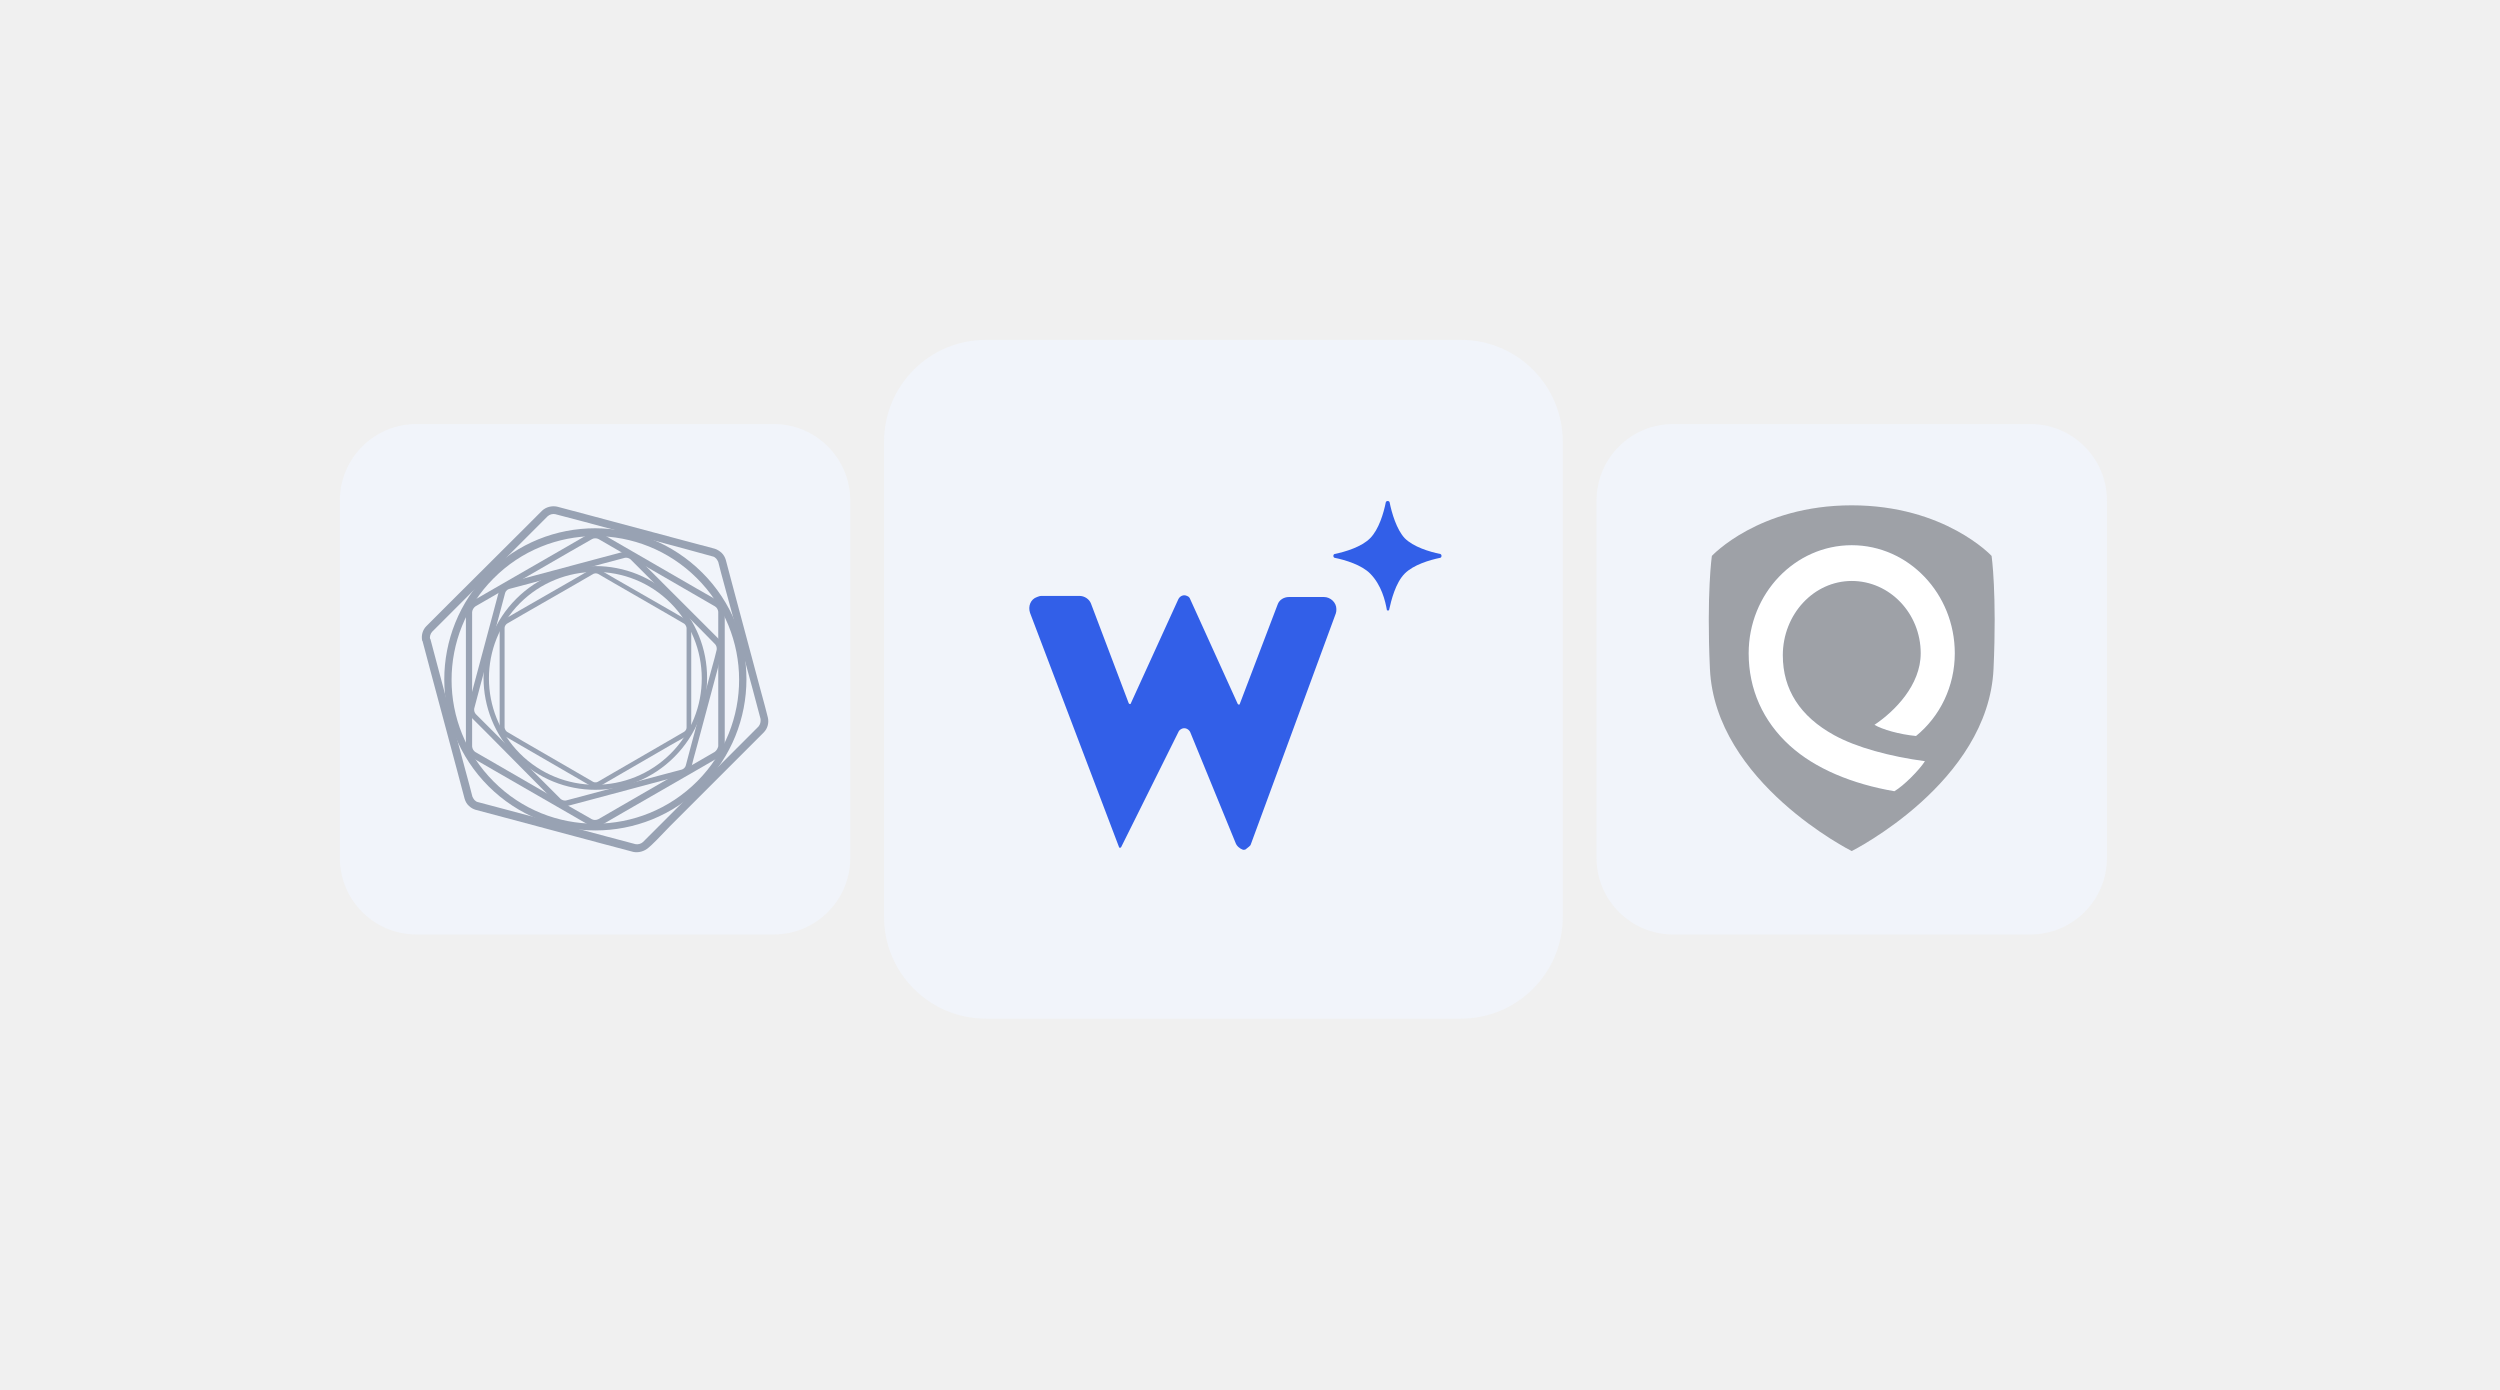
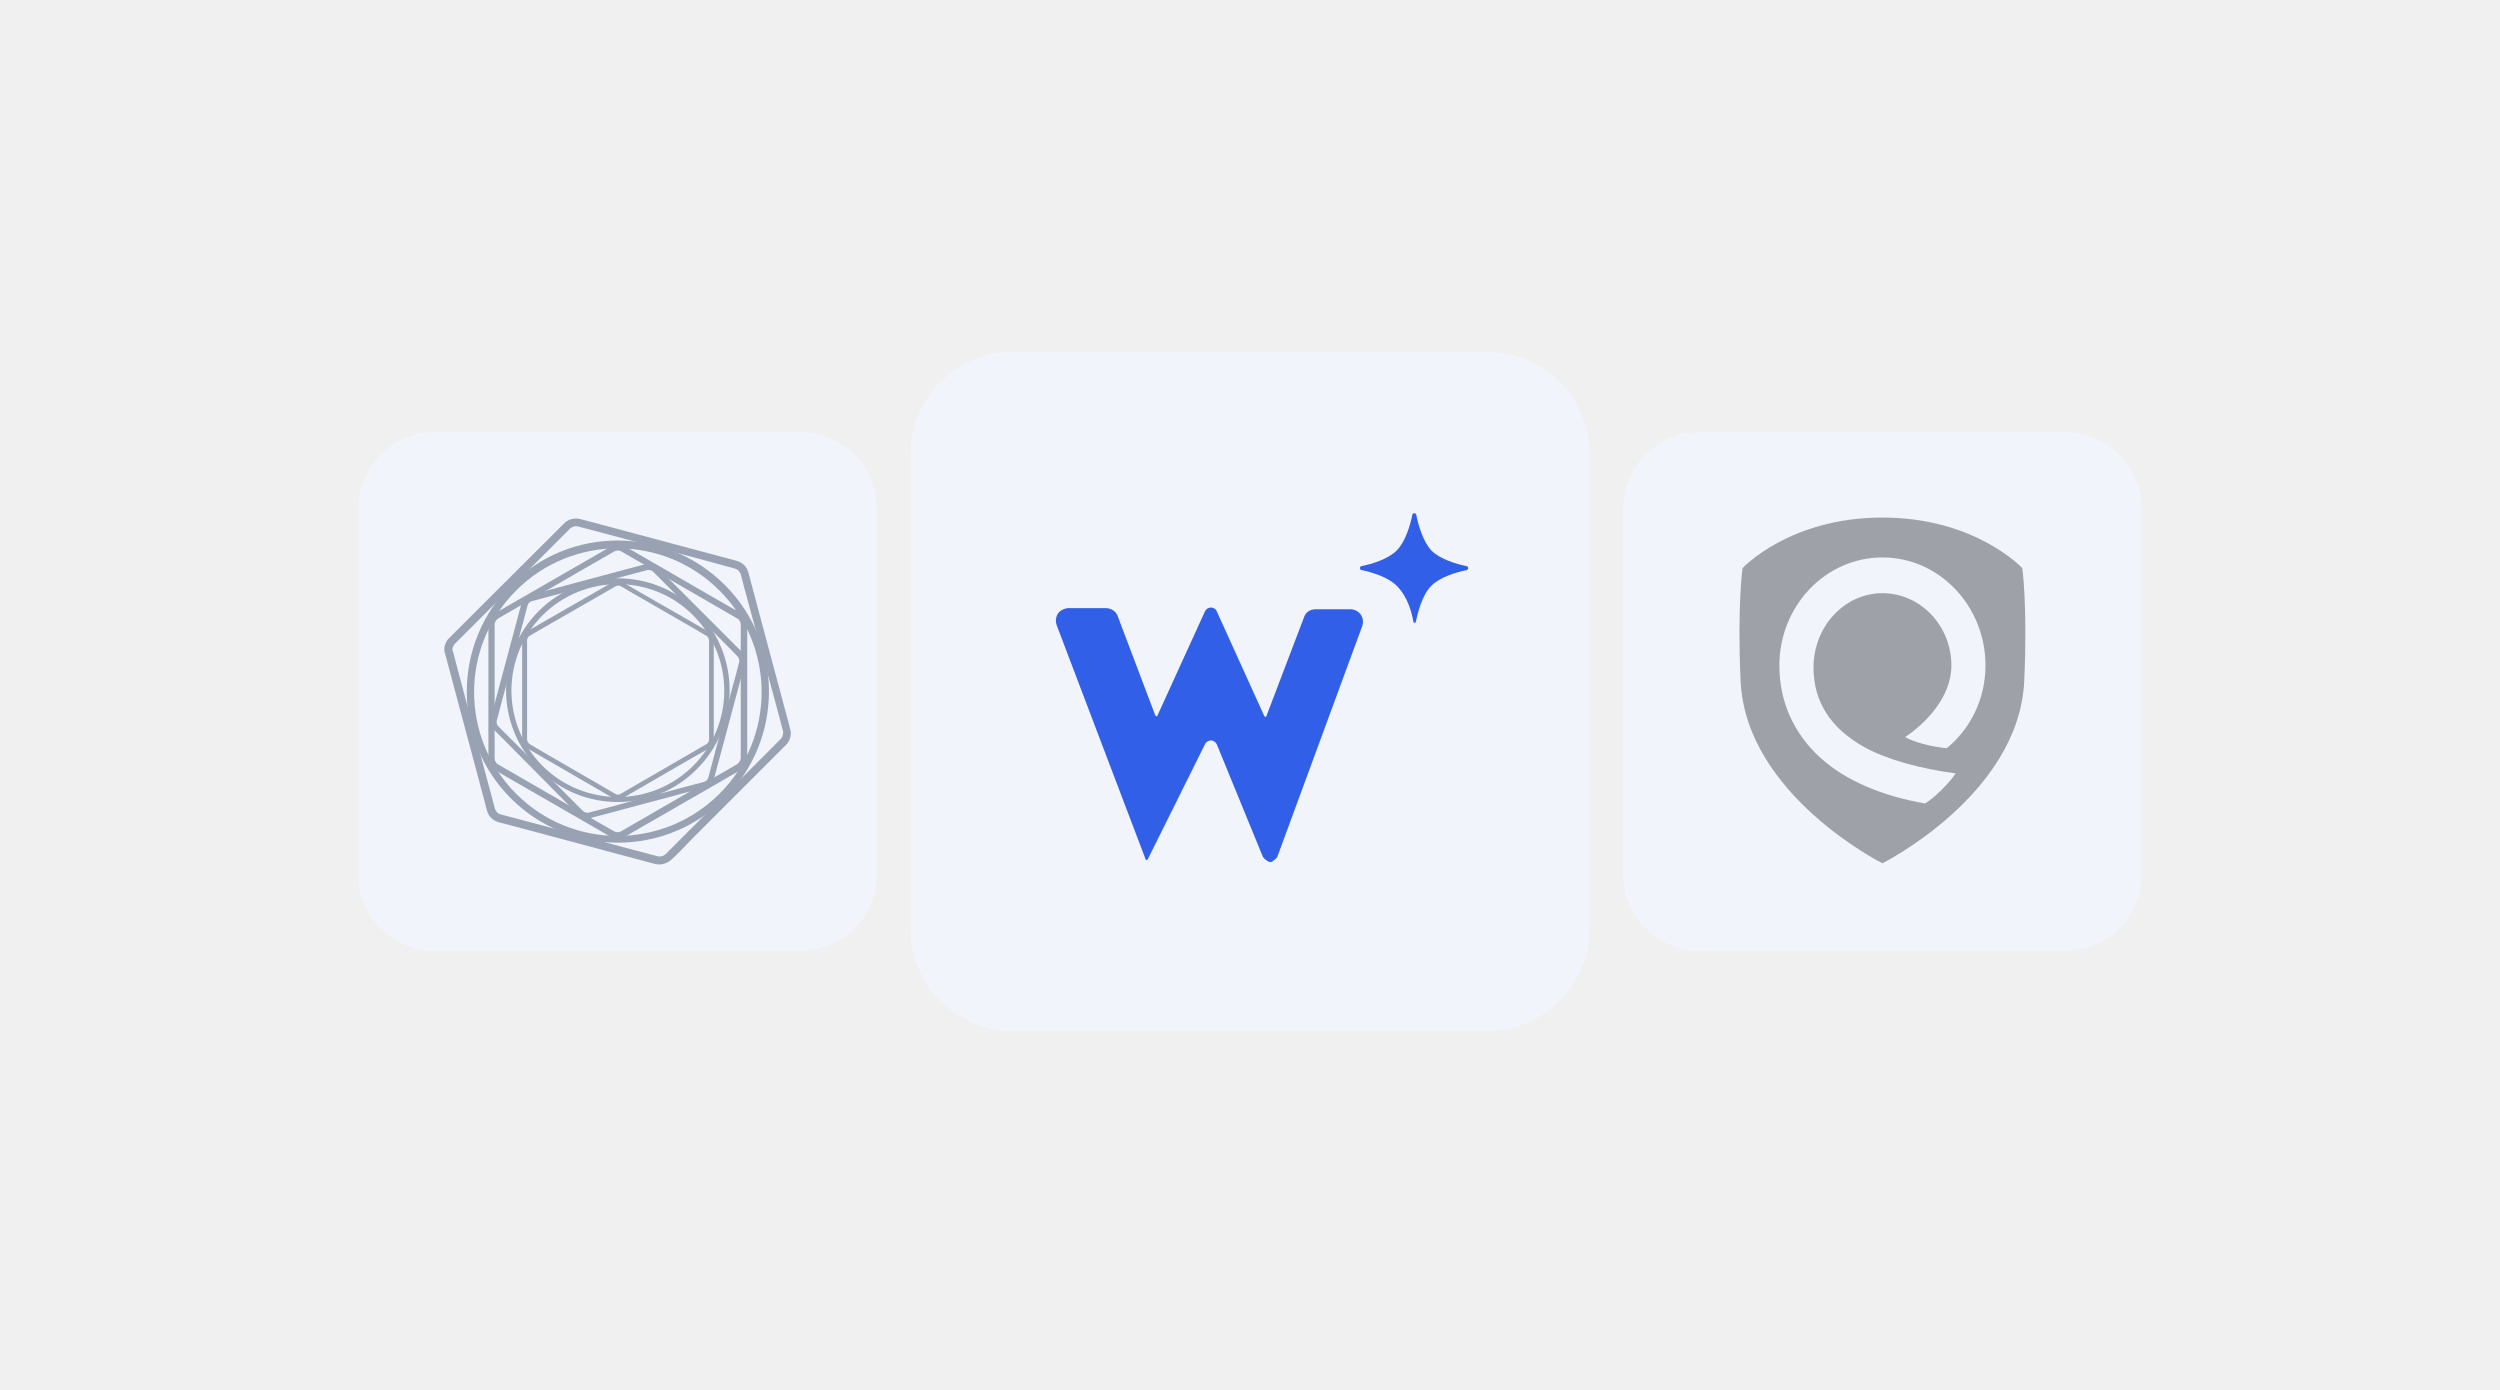
<svg xmlns="http://www.w3.org/2000/svg" width="376" height="209" viewBox="0 0 324 209" fill="none">
-   <rect x="25.113" y="63.776" width="76.769" height="76.769" rx="11.515" fill="#F1F4FA" />
-   <path d="M83.157 84.201C83.313 84.748 83.821 86.739 84.329 88.613L88.311 103.49C88.819 105.365 89.366 107.356 89.483 107.903C89.678 108.723 89.444 109.582 88.858 110.167L85.617 113.408L74.762 124.263C73.395 125.708 71.99 127.153 71.521 127.504C70.896 128.051 70.037 128.285 69.256 128.129L64.844 126.958L49.967 122.975L45.555 121.803C45.164 121.686 44.813 121.491 44.5 121.179C44.188 120.905 43.993 120.515 43.876 120.124C43.719 119.578 43.212 117.586 42.704 115.712L38.721 100.835L37.55 96.423L38.136 96.227L38.721 96.071C38.877 96.618 39.385 98.609 39.893 100.484L43.876 115.4C44.383 117.274 44.93 119.265 45.047 119.812C45.125 120.007 45.242 120.163 45.359 120.32C45.516 120.476 45.672 120.593 45.867 120.632L50.279 121.803L65.156 125.786L69.569 126.958C69.959 127.036 70.389 126.919 70.701 126.645L73.942 123.404L84.836 112.51L88.077 109.269C88.35 108.957 88.429 108.527 88.39 108.137C88.233 107.59 87.726 105.599 87.218 103.725L83.196 88.926C82.689 87.051 82.142 85.06 82.025 84.513C81.947 84.318 81.83 84.162 81.713 84.006C81.556 83.849 81.4 83.732 81.205 83.693L76.793 82.483L61.955 78.5L57.503 77.329C57.113 77.25 56.683 77.368 56.371 77.641L53.13 80.882L42.236 91.776L38.995 95.017C38.721 95.329 38.604 95.759 38.682 96.149L38.097 96.266L37.511 96.423C37.316 95.603 37.55 94.744 38.136 94.158L41.377 90.917L52.271 80.062L55.512 76.821C56.136 76.235 56.995 76.04 57.776 76.196L62.189 77.368L77.066 81.35L81.478 82.522C81.869 82.639 82.22 82.873 82.532 83.147C82.845 83.459 83.04 83.81 83.157 84.201Z" fill="#98A2B3" />
-   <path d="M64.493 80.257L67.734 82.131L78.745 88.496L82.025 90.37C82.611 90.722 82.962 91.347 83.001 92.049V95.798V112.276C82.962 112.979 82.611 113.603 82.025 113.955L78.784 115.829L67.734 122.194L64.493 124.068C64.18 124.224 63.868 124.302 63.516 124.302C63.165 124.302 62.853 124.224 62.54 124.068L59.299 122.194L48.249 115.829L45.008 113.955L45.242 113.525L45.477 113.096L48.717 114.97L59.729 121.335L63.009 123.209C63.165 123.287 63.321 123.326 63.477 123.326C63.633 123.326 63.829 123.287 63.985 123.209L67.226 121.335L78.237 114.97L81.478 113.096C81.751 112.901 81.947 112.588 82.025 112.237V108.488V92.01C81.986 91.659 81.791 91.347 81.517 91.19L78.276 89.316L67.265 82.951L64.024 81.077C63.868 80.999 63.712 80.96 63.516 80.96C63.36 80.96 63.165 80.999 63.048 81.077L59.768 82.951L48.757 89.316L45.516 91.19C45.242 91.385 45.047 91.698 45.008 92.049V95.798V112.276C45.047 112.627 45.203 112.901 45.516 113.135L45.281 113.564L45.047 113.994C44.461 113.643 44.11 113.018 44.071 112.315C44.071 111.846 44.071 110.167 44.071 108.566V92.088C44.11 91.385 44.461 90.761 45.047 90.409L48.288 88.535L59.338 82.17L62.579 80.296C62.892 80.14 63.204 80.062 63.555 80.062C63.868 80.023 64.219 80.101 64.493 80.257Z" fill="#98A2B3" />
-   <path d="M50.358 87.637L53.599 86.778L64.532 83.85L67.773 82.99C68.359 82.873 68.983 83.029 69.452 83.459L71.834 85.841L79.838 93.846L82.22 96.228C82.65 96.657 82.806 97.321 82.65 97.907C82.533 98.297 82.142 99.781 81.791 101.147L78.862 112.081C78.472 113.447 78.081 114.97 78.003 115.322C77.925 115.595 77.769 115.868 77.535 116.103C77.339 116.337 77.066 116.493 76.754 116.571L73.513 117.43L62.579 120.359L59.339 121.218L59.221 120.827L59.104 120.398L62.345 119.539L73.278 116.61L76.519 115.751C76.675 115.712 76.793 115.634 76.91 115.517C77.027 115.4 77.105 115.283 77.144 115.126L78.003 111.886L80.932 100.952C81.322 99.586 81.713 98.102 81.791 97.711C81.83 97.399 81.752 97.126 81.556 96.891L79.214 94.509L71.209 86.505L68.827 84.123C68.593 83.928 68.28 83.85 68.007 83.889L64.766 84.748L53.833 87.715L50.592 88.574C50.436 88.613 50.319 88.691 50.201 88.808C50.084 88.926 50.006 89.043 49.967 89.199C49.85 89.59 49.459 91.073 49.108 92.44L46.179 103.334C45.828 104.701 45.438 106.185 45.321 106.575C45.282 106.887 45.36 107.161 45.555 107.395L47.937 109.777L55.941 117.782L58.323 120.164C58.558 120.359 58.87 120.437 59.143 120.398L59.26 120.827L59.378 121.257C58.792 121.374 58.167 121.218 57.699 120.788L55.317 118.406L47.273 110.285L44.891 107.903C44.462 107.473 44.305 106.848 44.422 106.224C44.54 105.833 44.93 104.349 45.282 102.983L48.21 92.049L49.069 88.808C49.147 88.535 49.303 88.262 49.538 88.028C49.811 87.871 50.084 87.715 50.358 87.637Z" fill="#98A2B3" />
-   <path d="M47.468 118.25C38.604 109.386 38.604 95.017 47.468 86.114C56.331 77.211 70.701 77.25 79.604 86.114C88.506 94.978 88.467 109.347 79.604 118.25C70.74 127.114 56.37 127.114 47.468 118.25ZM78.862 117.508C87.296 109.035 87.257 95.329 78.784 86.934C70.31 78.5 56.605 78.539 48.209 87.012C39.814 95.447 39.814 109.113 48.249 117.547C56.683 126.021 70.388 125.982 78.862 117.508C78.862 117.547 78.862 117.547 78.862 117.508Z" fill="#98A2B3" />
-   <path d="M64.258 85.724L66.679 87.129L74.84 91.815L77.261 93.221C77.691 93.494 77.964 93.963 77.964 94.47V97.243V109.465C77.925 109.972 77.691 110.441 77.261 110.714L74.84 112.081L66.679 116.805L64.258 118.211C64.024 118.328 63.79 118.406 63.555 118.406C63.321 118.406 63.048 118.328 62.853 118.211L60.432 116.805L52.271 112.081L49.85 110.675L50.045 110.363L50.24 110.05L52.622 111.456L60.783 116.181L63.204 117.586C63.321 117.664 63.438 117.664 63.555 117.664C63.673 117.664 63.79 117.664 63.907 117.586L66.328 116.181L74.489 111.456L76.91 110.05C77.105 109.894 77.261 109.699 77.261 109.425V106.653V94.431C77.222 94.197 77.105 93.963 76.91 93.806L74.489 92.401L66.367 87.715L63.946 86.309C63.829 86.27 63.712 86.231 63.594 86.231C63.477 86.231 63.36 86.27 63.243 86.309L60.822 87.715L52.661 92.401L50.24 93.806C50.045 93.963 49.889 94.197 49.889 94.431V97.204V109.425C49.928 109.66 50.045 109.894 50.24 110.05L50.045 110.363L49.85 110.675C49.42 110.402 49.147 109.933 49.147 109.425V106.614V94.392C49.147 93.885 49.42 93.416 49.85 93.143L52.271 91.737L60.432 87.051L62.853 85.646C63.087 85.528 63.321 85.45 63.555 85.45C63.79 85.567 64.024 85.607 64.258 85.724Z" fill="#98A2B3" />
-   <path d="M51.646 113.838C45.086 107.278 45.086 96.618 51.646 90.058C58.206 83.498 68.866 83.498 75.426 90.058C81.986 96.618 81.986 107.278 75.426 113.838C68.866 120.437 58.206 120.437 51.646 113.838ZM74.879 113.33C81.127 107.083 81.088 96.93 74.84 90.683C68.593 84.435 58.44 84.474 52.193 90.722C45.984 96.969 45.984 107.083 52.193 113.33C58.44 119.578 68.593 119.617 74.879 113.33Z" fill="#98A2B3" />
-   <rect x="106.958" y="51.118" width="102.085" height="102.085" rx="15.313" fill="#F1F4FA" />
-   <path d="M160.146 105.851C160.227 106.015 160.47 106.015 160.47 105.851L166.148 90.939C166.392 90.201 167.122 89.791 167.852 89.791H173.124C174.098 89.791 174.99 90.611 174.99 91.594C174.99 91.84 174.99 92.004 174.909 92.249L162.092 127.073C162.092 127.155 161.687 127.483 161.362 127.728C161.281 127.81 161.119 127.81 160.957 127.81C160.47 127.646 159.983 127.237 159.821 126.745L153.007 110.112C152.764 109.62 152.196 109.374 151.709 109.62C151.547 109.702 151.304 109.866 151.223 110.112L142.624 127.401C142.543 127.483 142.462 127.565 142.381 127.483C142.3 127.483 142.3 127.401 142.3 127.401L128.915 92.168C128.591 91.184 128.996 90.119 129.97 89.791C130.213 89.709 130.375 89.627 130.619 89.627H136.378C137.108 89.627 137.838 90.119 138.082 90.775L143.76 105.769C143.841 105.933 144.084 105.933 144.084 105.769L151.223 90.119C151.466 89.627 152.034 89.382 152.52 89.627C152.764 89.709 152.926 89.873 153.007 90.119L160.146 105.851ZM182.995 75.535C182.914 75.29 182.508 75.29 182.427 75.535C182.103 77.174 181.373 79.632 180.075 80.943C178.777 82.254 176.343 82.992 174.721 83.319C174.478 83.401 174.478 83.811 174.721 83.893C176.343 84.221 178.777 84.958 180.075 86.269C181.778 87.99 182.346 90.366 182.59 91.759C182.59 91.841 182.914 91.841 182.914 91.759C183.238 90.284 183.887 87.662 185.266 86.269C186.564 84.958 188.998 84.221 190.62 83.893C190.864 83.811 190.864 83.401 190.62 83.319C188.998 82.992 186.564 82.254 185.266 80.943C184.05 79.632 183.32 77.174 182.995 75.535Z" fill="#325FE8" />
-   <rect x="214.119" y="63.776" width="76.769" height="76.769" rx="11.515" fill="#F1F4FA" />
+   <rect x="27.881" y="65" width="78" height="78" rx="11.515" fill="#F1F4FA" />
+   <path d="M86.541 86.04C86.698 86.587 87.205 88.578 87.713 90.453L91.696 105.33C92.203 107.204 92.75 109.195 92.867 109.742C93.062 110.562 92.828 111.421 92.242 112.007L89.001 115.248L78.146 126.103C76.78 127.548 75.374 128.992 74.905 129.344C74.281 129.89 73.422 130.125 72.641 129.969L68.228 128.797L53.351 124.814L48.939 123.643C48.548 123.526 48.197 123.331 47.885 123.018C47.572 122.745 47.377 122.354 47.26 121.964C47.104 121.417 46.596 119.426 46.088 117.552L42.106 102.674L40.934 98.262L41.52 98.067L42.106 97.911C42.262 98.457 42.769 100.449 43.277 102.323L47.26 117.239C47.767 119.113 48.314 121.105 48.431 121.651C48.509 121.847 48.627 122.003 48.744 122.159C48.9 122.315 49.056 122.432 49.251 122.471L53.664 123.643L68.541 127.626L72.953 128.797C73.344 128.875 73.773 128.758 74.085 128.485L77.326 125.244L88.221 114.35L91.462 111.109C91.735 110.796 91.813 110.367 91.774 109.976C91.618 109.43 91.11 107.438 90.602 105.564L86.581 90.765C86.073 88.891 85.526 86.899 85.409 86.353C85.331 86.157 85.214 86.001 85.097 85.845C84.941 85.689 84.784 85.572 84.589 85.533L80.177 84.322L65.339 80.339L60.887 79.168C60.497 79.09 60.067 79.207 59.755 79.48L56.514 82.721L45.62 93.615L42.379 96.856C42.106 97.169 41.989 97.598 42.067 97.989L41.481 98.106L40.895 98.262C40.7 97.442 40.934 96.583 41.52 95.997L44.761 92.756L55.655 81.901L58.896 78.66C59.521 78.075 60.38 77.879 61.161 78.036L65.573 79.207L80.45 83.19L84.862 84.361C85.253 84.478 85.604 84.713 85.917 84.986C86.229 85.298 86.424 85.65 86.541 86.04Z" fill="#98A2B3" />
+   <path d="M67.877 82.097L71.118 83.971L82.129 90.335L85.409 92.21C85.995 92.561 86.346 93.186 86.385 93.889V97.637V114.115C86.346 114.818 85.995 115.443 85.409 115.794L82.168 117.669L71.118 124.033L67.877 125.908C67.564 126.064 67.252 126.142 66.901 126.142C66.549 126.142 66.237 126.064 65.924 125.908L62.684 124.033L51.633 117.669L48.392 115.794L48.627 115.365L48.861 114.935L52.102 116.81L63.113 123.174L66.393 125.049C66.549 125.127 66.705 125.166 66.862 125.166C67.018 125.166 67.213 125.127 67.369 125.049L70.61 123.174L81.621 116.81L84.862 114.935C85.136 114.74 85.331 114.428 85.409 114.076V110.328V93.85C85.37 93.498 85.175 93.186 84.901 93.03L81.661 91.156L70.649 84.791L67.408 82.916C67.252 82.838 67.096 82.799 66.901 82.799C66.745 82.799 66.549 82.838 66.432 82.916L63.152 84.791L52.141 91.156L48.9 93.03C48.627 93.225 48.431 93.537 48.392 93.889V97.637V114.115C48.431 114.467 48.587 114.74 48.9 114.974L48.666 115.404L48.431 115.833C47.846 115.482 47.494 114.857 47.455 114.154C47.455 113.686 47.455 112.007 47.455 110.406V93.928C47.494 93.225 47.846 92.6 48.431 92.249L51.672 90.374L62.723 84.01L65.963 82.135C66.276 81.979 66.588 81.901 66.94 81.901C67.252 81.862 67.603 81.94 67.877 82.097Z" fill="#98A2B3" />
+   <path d="M53.742 89.477L56.983 88.618L67.916 85.689L71.157 84.83C71.743 84.713 72.368 84.869 72.836 85.299L75.218 87.68L83.223 95.685L85.605 98.067C86.034 98.496 86.19 99.16 86.034 99.746C85.917 100.136 85.526 101.62 85.175 102.987L82.246 113.92C81.856 115.287 81.466 116.81 81.387 117.161C81.309 117.434 81.153 117.708 80.919 117.942C80.724 118.176 80.45 118.333 80.138 118.411L76.897 119.27L65.964 122.198L62.723 123.057L62.606 122.667L62.489 122.237L65.729 121.378L76.663 118.45L79.904 117.591C80.06 117.552 80.177 117.473 80.294 117.356C80.411 117.239 80.489 117.122 80.528 116.966L81.387 113.725L84.316 102.792C84.707 101.425 85.097 99.941 85.175 99.551C85.214 99.238 85.136 98.965 84.941 98.731L82.598 96.349L74.593 88.344L72.211 85.962C71.977 85.767 71.665 85.689 71.391 85.728L68.15 86.587L57.217 89.555L53.976 90.414C53.82 90.453 53.703 90.531 53.586 90.648C53.469 90.765 53.391 90.882 53.351 91.038C53.234 91.429 52.844 92.913 52.492 94.279L49.564 105.174C49.212 106.54 48.822 108.024 48.705 108.415C48.666 108.727 48.744 109 48.939 109.235L51.321 111.616L59.326 119.621L61.708 122.003C61.942 122.198 62.254 122.276 62.528 122.237L62.645 122.667L62.762 123.096C62.176 123.213 61.551 123.057 61.083 122.628L58.701 120.246L50.657 112.124L48.275 109.742C47.846 109.313 47.69 108.688 47.807 108.063C47.924 107.673 48.314 106.189 48.666 104.822L51.594 93.889L52.453 90.648C52.531 90.375 52.688 90.101 52.922 89.867C53.195 89.711 53.469 89.555 53.742 89.477Z" fill="#98A2B3" />
+   <path d="M50.852 120.09C41.988 111.226 41.988 96.856 50.852 87.954C59.716 79.051 74.085 79.09 82.988 87.954C91.891 96.817 91.852 111.187 82.988 120.09C74.124 128.953 59.755 128.953 50.852 120.09ZM82.246 119.348C90.68 110.874 90.641 97.169 82.168 88.774C73.695 80.339 59.989 80.378 51.594 88.852C43.199 97.286 43.199 110.953 51.633 119.387C60.067 127.86 73.773 127.821 82.246 119.348C82.246 119.387 82.246 119.387 82.246 119.348Z" fill="#98A2B3" />
+   <path d="M67.643 87.563L70.064 88.969L78.224 93.654L80.645 95.06C81.075 95.334 81.348 95.802 81.348 96.31V99.082V111.304C81.309 111.812 81.075 112.28 80.645 112.553L78.224 113.92L70.064 118.645L67.643 120.051C67.408 120.168 67.174 120.246 66.94 120.246C66.705 120.246 66.432 120.168 66.237 120.051L63.816 118.645L55.655 113.92L53.234 112.514L53.429 112.202L53.625 111.89L56.007 113.295L64.167 118.02L66.588 119.426C66.705 119.504 66.823 119.504 66.94 119.504C67.057 119.504 67.174 119.504 67.291 119.426L69.712 118.02L77.873 113.295L80.294 111.89C80.489 111.733 80.645 111.538 80.645 111.265V108.493V96.271C80.606 96.036 80.489 95.802 80.294 95.646L77.873 94.24L69.751 89.555L67.33 88.149C67.213 88.11 67.096 88.071 66.979 88.071C66.862 88.071 66.745 88.11 66.627 88.149L64.206 89.555L56.045 94.24L53.625 95.646C53.429 95.802 53.273 96.036 53.273 96.271V99.043V111.265C53.312 111.499 53.429 111.733 53.625 111.89L53.429 112.202L53.234 112.514C52.805 112.241 52.531 111.773 52.531 111.265V108.454V96.232C52.531 95.724 52.805 95.255 53.234 94.982L55.655 93.576L63.816 88.891L66.237 87.485C66.471 87.368 66.705 87.29 66.94 87.29C67.174 87.407 67.408 87.446 67.643 87.563Z" fill="#98A2B3" />
+   <path d="M55.03 115.677C48.47 109.117 48.47 98.457 55.03 91.897C61.59 85.338 72.25 85.338 78.81 91.897C85.37 98.457 85.37 109.117 78.81 115.677C72.25 122.276 61.59 122.276 55.03 115.677ZM78.263 115.17C84.511 108.922 84.472 98.77 78.225 92.522C71.977 86.275 61.825 86.314 55.577 92.561C49.368 98.809 49.368 108.922 55.577 115.17C61.825 121.417 71.977 121.456 78.263 115.17Z" fill="#98A2B3" />
+   <rect x="110.958" y="52.958" width="102.085" height="102.085" rx="15.313" fill="#F1F4FA" />
+   <path d="M164.146 107.69C164.227 107.854 164.47 107.854 164.47 107.69L170.148 92.778C170.392 92.04 171.122 91.631 171.852 91.631H177.124C178.098 91.631 178.99 92.45 178.99 93.433C178.99 93.679 178.99 93.843 178.909 94.089L166.092 128.912C166.092 128.994 165.687 129.322 165.362 129.568C165.281 129.65 165.119 129.65 164.957 129.65C164.47 129.486 163.983 129.076 163.821 128.585L157.007 111.951C156.764 111.46 156.196 111.214 155.709 111.46C155.547 111.542 155.304 111.705 155.223 111.951L146.624 129.24C146.543 129.322 146.462 129.404 146.381 129.322C146.3 129.322 146.3 129.24 146.3 129.24L132.915 94.007C132.591 93.024 132.996 91.958 133.97 91.631C134.213 91.549 134.375 91.467 134.619 91.467H140.378C141.108 91.467 141.838 91.958 142.082 92.614L147.76 107.609C147.841 107.772 148.084 107.772 148.084 107.609L155.223 91.958C155.466 91.467 156.034 91.221 156.52 91.467C156.764 91.549 156.926 91.713 157.007 91.958L164.146 107.69ZM186.995 77.375C186.914 77.129 186.508 77.129 186.427 77.375C186.103 79.013 185.373 81.472 184.075 82.782C182.777 84.094 180.343 84.831 178.721 85.159C178.478 85.241 178.478 85.65 178.721 85.732C180.343 86.06 182.777 86.797 184.075 88.108C185.778 89.829 186.346 92.205 186.59 93.598C186.59 93.68 186.914 93.68 186.914 93.598C187.238 92.123 187.887 89.501 189.266 88.108C190.564 86.797 192.998 86.06 194.62 85.732C194.864 85.65 194.864 85.241 194.62 85.159C192.998 84.831 190.564 84.094 189.266 82.782C188.05 81.472 187.32 79.013 186.995 77.375Z" fill="#325FE8" />
+   <rect x="218.119" y="65" width="78" height="78" rx="11.515" fill="#F1F4FA" />
  <g style="mix-blend-mode:luminosity">
-     <path d="M252.497 76C266.499 76 273.537 83.609 273.537 83.609C273.537 83.609 274.343 89.242 273.828 100.581C273.053 117.712 252.502 128 252.499 128C252.499 128 231.948 117.71 231.171 100.581C230.658 89.242 231.463 83.609 231.463 83.609C231.463 83.609 238.496 76 252.497 76Z" fill="#98A2B3" />
-     <path d="M242.133 98.566C242.133 92.397 246.783 87.376 252.5 87.376C258.217 87.376 262.876 92.257 262.876 98.257C262.876 103.048 258.949 106.987 255.923 109.014C257.097 109.716 259.688 110.455 262.169 110.692C265.792 107.751 268 103.208 268 98.257C268 89.294 261.047 82 252.498 82C243.949 82 237 89.296 237 98.259C237 103.671 239.15 108.483 243.216 112.167C247.018 115.612 252.58 117.911 258.912 119C260.284 118.205 262.63 115.858 263.509 114.485C258.221 113.771 253.215 112.418 249.861 110.572C244.735 107.751 242.135 103.712 242.135 98.564" fill="white" />
+     <path d="M257.113 77.839C271.114 77.839 278.153 85.448 278.153 85.448C278.153 85.448 278.959 91.081 278.444 102.42C277.669 119.552 257.117 129.839 257.115 129.839C257.115 129.839 236.564 119.549 235.787 102.42C235.274 91.081 236.079 85.448 236.079 85.448C236.079 85.448 243.112 77.839 257.113 77.839Z" fill="#98A2B3" />
+     <path d="M246.749 100.406C246.749 94.237 251.399 89.215 257.116 89.215C262.832 89.215 267.491 94.097 267.491 100.096C267.491 104.887 263.565 108.827 260.538 110.853C261.712 111.555 264.304 112.294 266.785 112.531C270.408 109.59 272.616 105.048 272.616 100.096C272.616 91.133 265.663 83.839 257.114 83.839C248.564 83.839 241.616 91.135 241.616 100.099C241.616 105.511 243.765 110.322 247.832 114.006C251.634 117.451 257.195 119.751 263.528 120.839C264.9 120.044 267.246 117.697 268.125 116.324C262.837 115.61 257.831 114.257 254.477 112.412C249.351 109.59 246.751 105.551 246.751 100.404" fill="#F1F4FA" />
  </g>
</svg>
